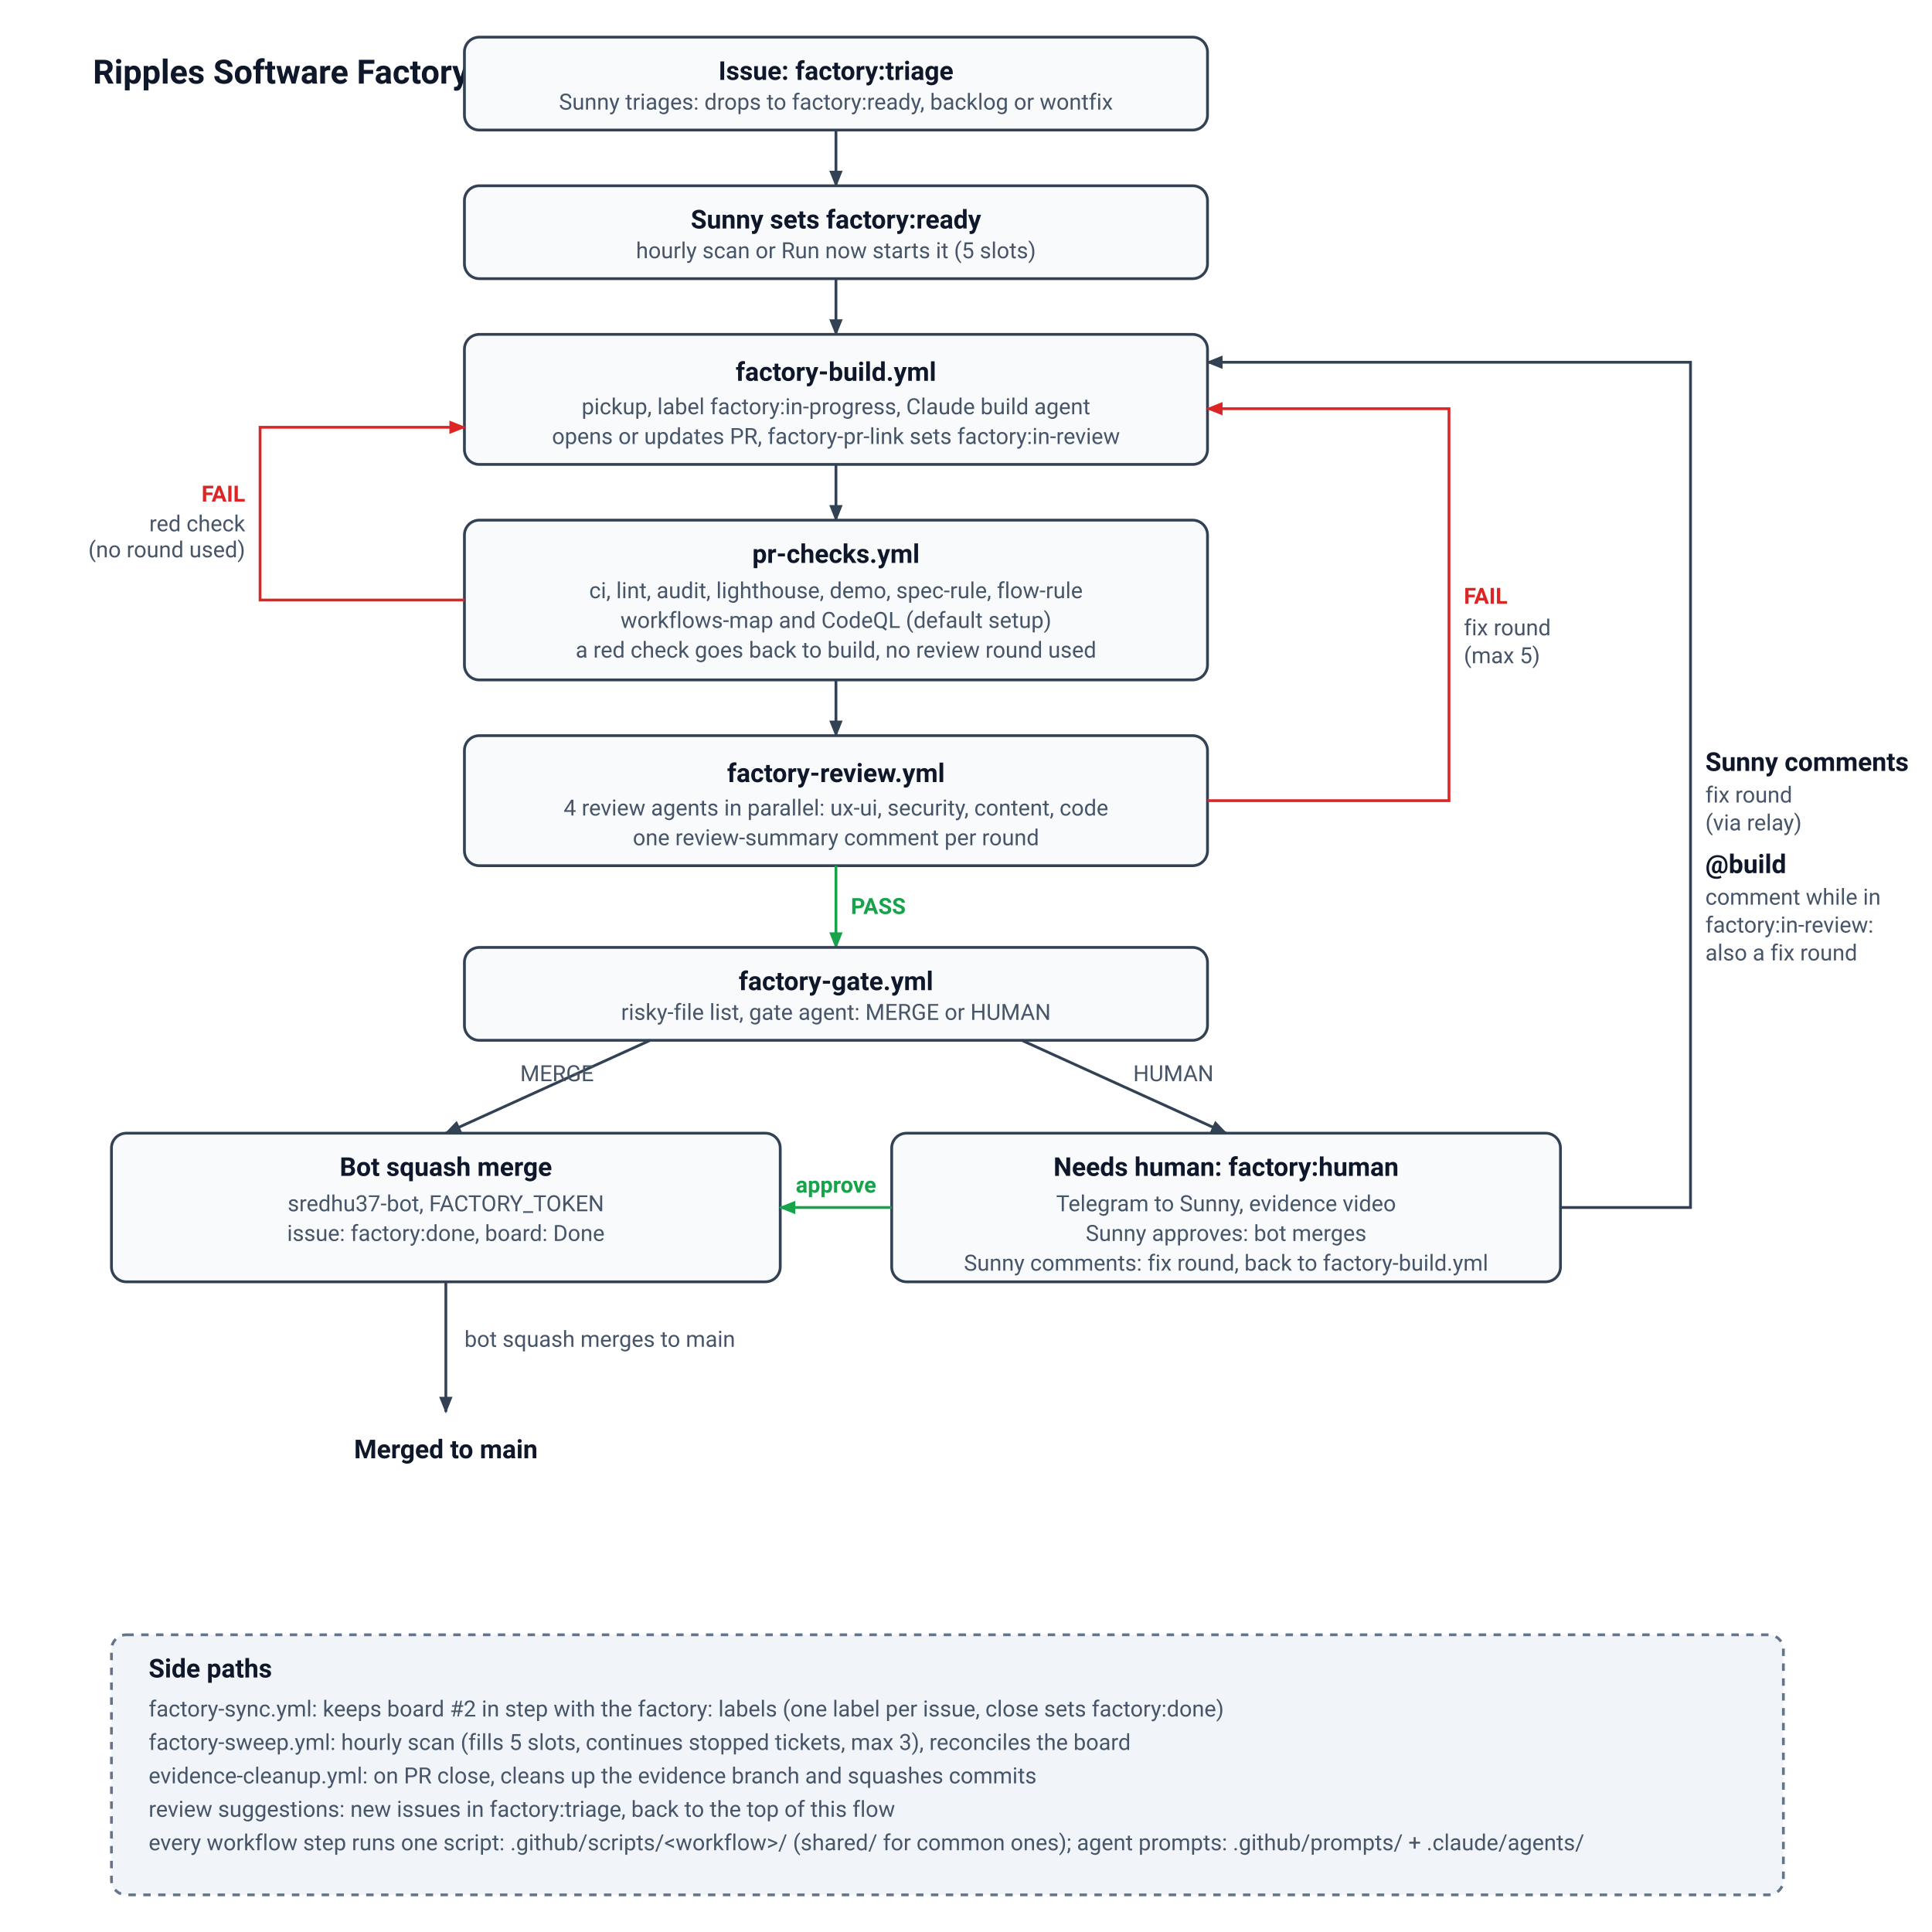
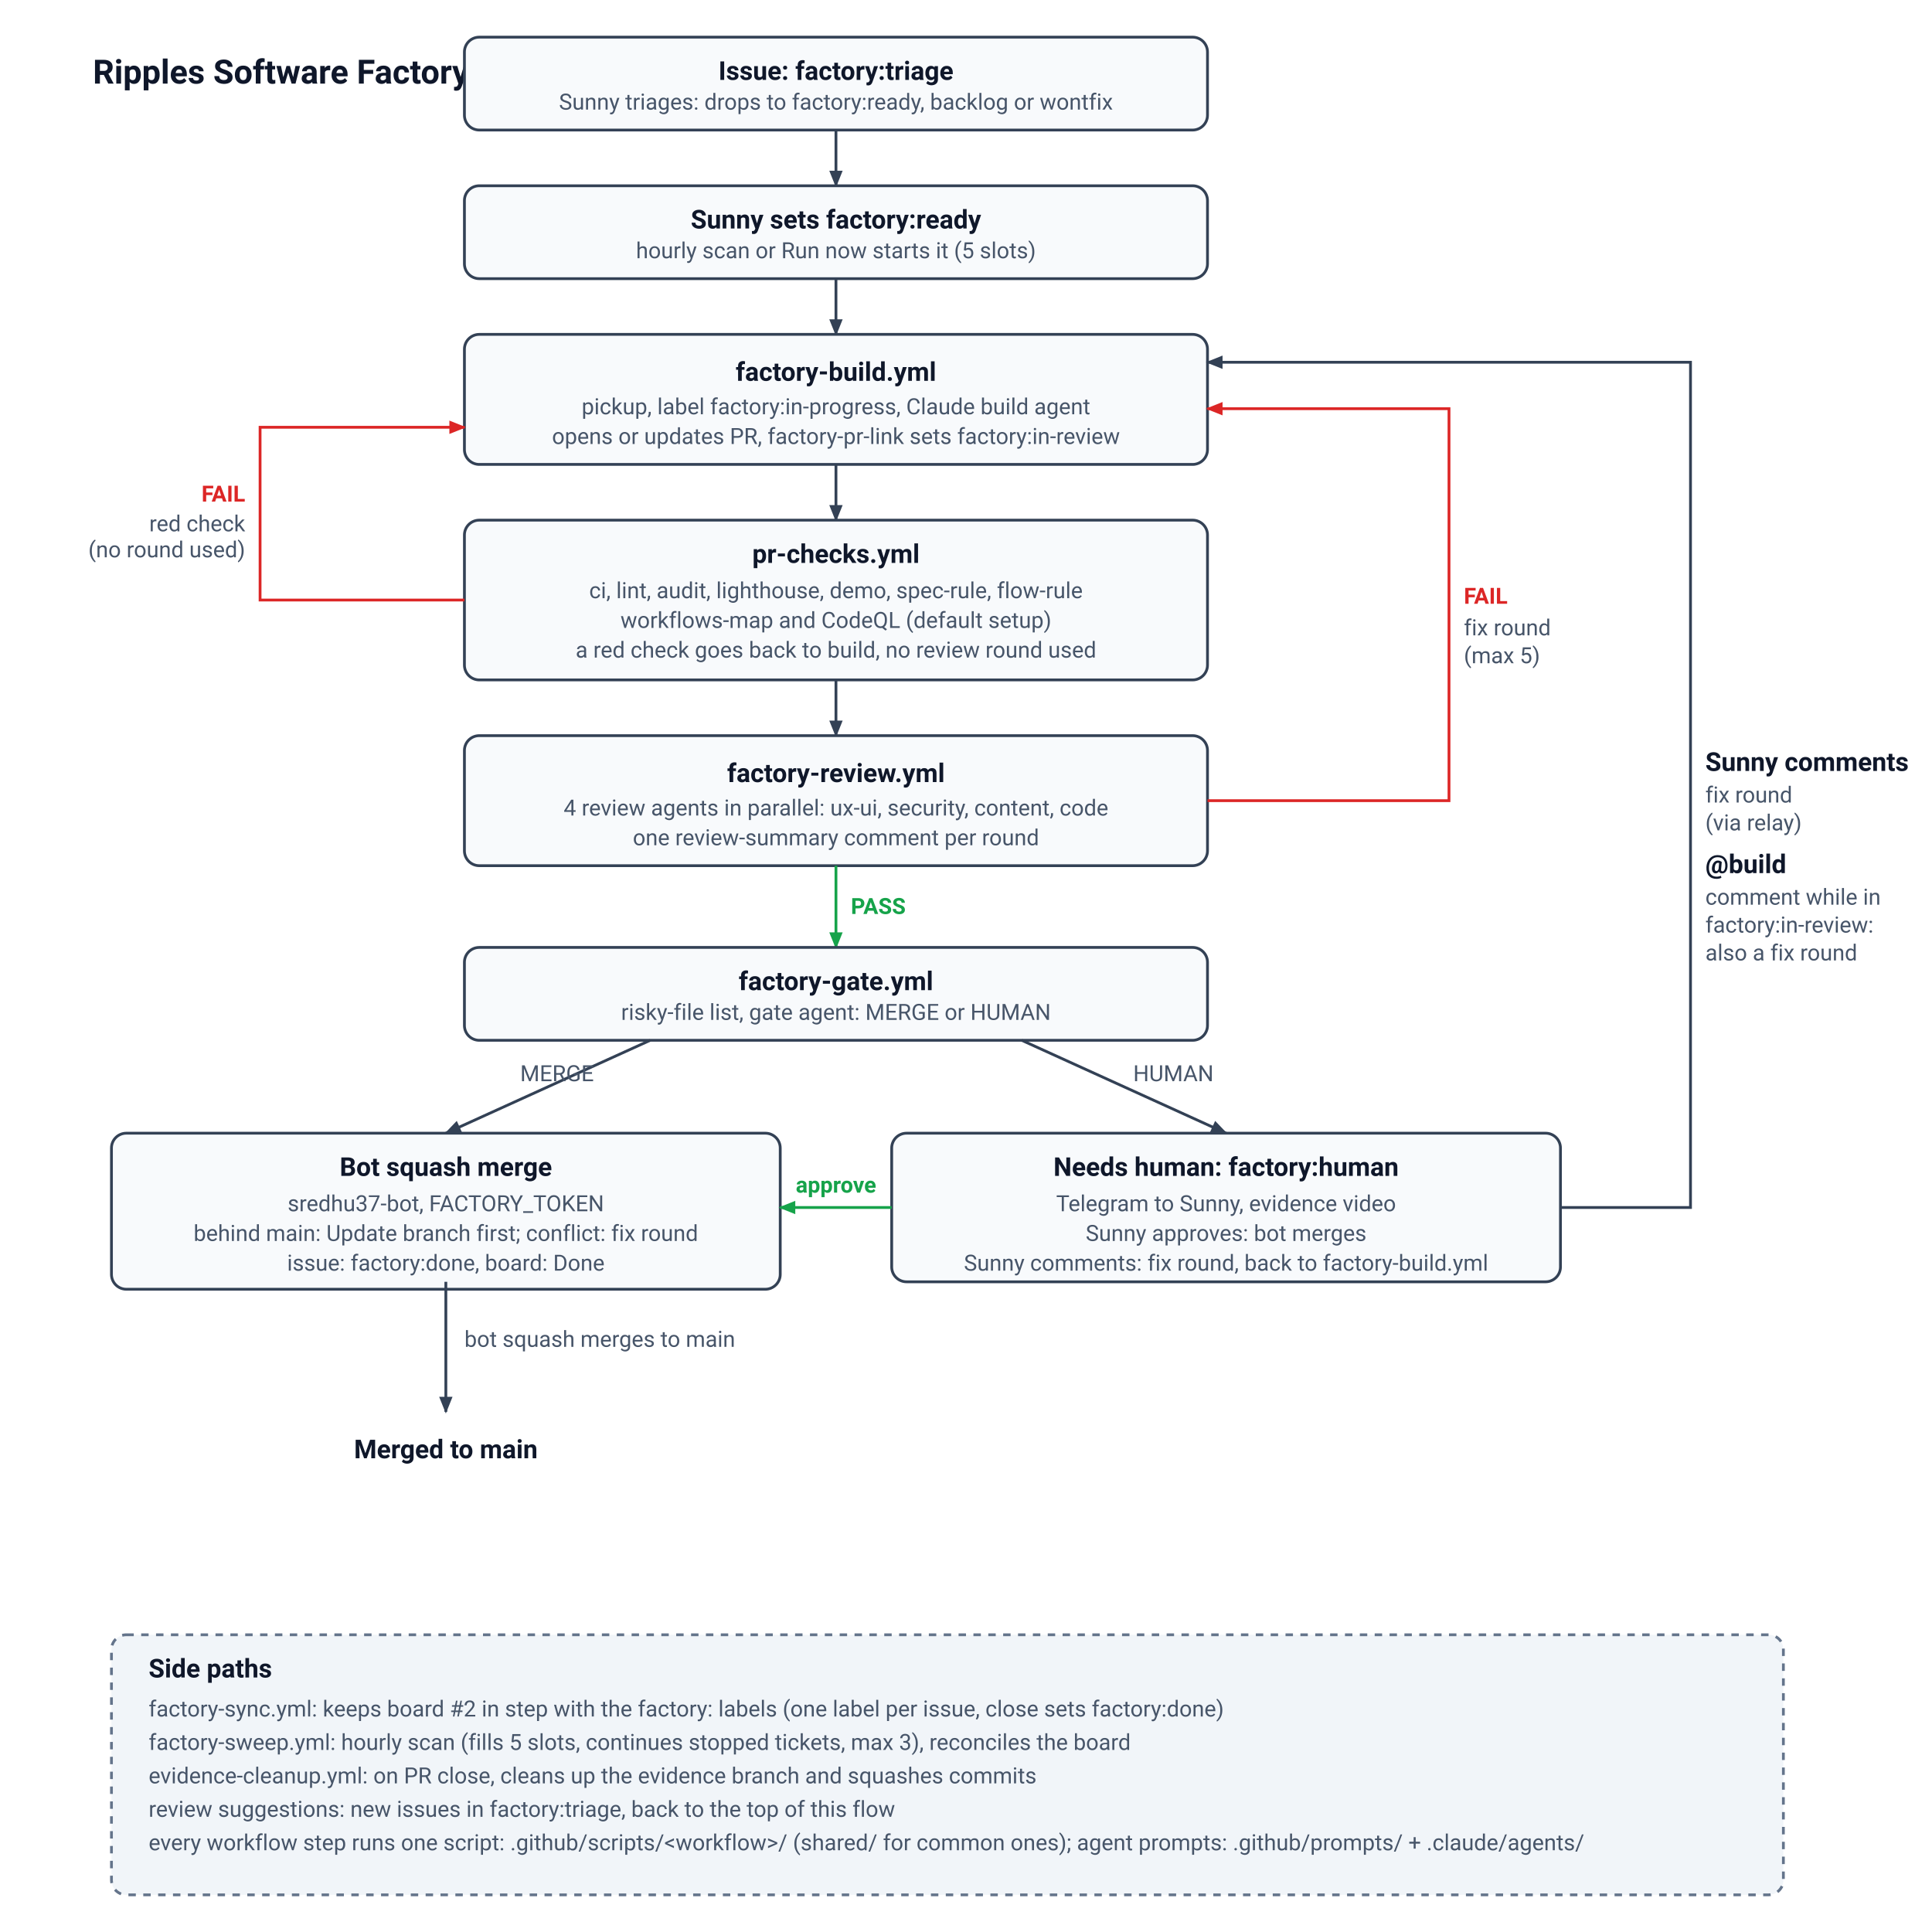
<svg xmlns="http://www.w3.org/2000/svg" viewBox="0 0 1040 1040" width="1040" height="1040">
  <defs>
    <style>
      .box { fill: #f8fafc; stroke: #334155; stroke-width: 1.5; }
      .side { fill: #f1f5f9; stroke: #64748b; stroke-width: 1.5; stroke-dasharray: 4 4; }
      .line { stroke: #334155; stroke-width: 1.5; fill: none; }
      .fail { stroke: #dc2626; stroke-width: 1.5; fill: none; }
      .pass { stroke: #16a34a; stroke-width: 1.5; fill: none; }
      text { font-family: -apple-system, BlinkMacSystemFont, "Segoe UI", Roboto, Helvetica, Arial, sans-serif; font-size: 13px; fill: #0f172a; }
      .head { font-weight: 600; font-size: 14px; }
      .title { font-weight: 700; font-size: 18px; }
      .small { font-size: 12px; fill: #475569; }
      .fail-text { font-size: 12px; fill: #dc2626; font-weight: 600; }
      .pass-text { font-size: 12px; fill: #16a34a; font-weight: 600; }
    </style>
    <marker id="a" viewBox="0 0 10 10" refX="9" refY="5" markerWidth="6" markerHeight="6" orient="auto-start-reverse">
      <path d="M 0 1 L 10 5 L 0 9 z" fill="#334155" />
    </marker>
    <marker id="af" viewBox="0 0 10 10" refX="9" refY="5" markerWidth="6" markerHeight="6" orient="auto-start-reverse">
      <path d="M 0 1 L 10 5 L 0 9 z" fill="#dc2626" />
    </marker>
    <marker id="ap" viewBox="0 0 10 10" refX="9" refY="5" markerWidth="6" markerHeight="6" orient="auto-start-reverse">
      <path d="M 0 1 L 10 5 L 0 9 z" fill="#16a34a" />
    </marker>
  </defs>
  <text x="50" y="45" class="title">Ripples Software Factory</text>
  <rect class="box" x="250" y="20" width="400" height="50" rx="8" />
  <text x="450" y="43" text-anchor="middle" class="head">Issue: factory:triage</text>
  <text x="450" y="59" text-anchor="middle" class="small">Sunny triages: drops to factory:ready, backlog or wontfix</text>
  <path class="line" d="M450 70 V100" marker-end="url(#a)" />
  <rect class="box" x="250" y="100" width="400" height="50" rx="8" />
  <text x="450" y="123" text-anchor="middle" class="head">Sunny sets factory:ready</text>
  <text x="450" y="139" text-anchor="middle" class="small">hourly scan or Run now starts it (5 slots)</text>
  <path class="line" d="M450 150 V180" marker-end="url(#a)" />
  <rect class="box" x="250" y="180" width="400" height="70" rx="8" />
  <text x="450" y="205" text-anchor="middle" class="head">factory-build.yml</text>
  <text x="450" y="223" text-anchor="middle" class="small">pickup, label factory:in-progress, Claude build agent</text>
  <text x="450" y="239" text-anchor="middle" class="small">opens or updates PR, factory-pr-link sets factory:in-review</text>
  <path class="line" d="M450 250 V280" marker-end="url(#a)" />
  <rect class="box" x="250" y="280" width="400" height="86" rx="8" />
  <text x="450" y="303" text-anchor="middle" class="head">pr-checks.yml</text>
  <text x="450" y="322" text-anchor="middle" class="small">ci, lint, audit, lighthouse, demo, spec-rule, flow-rule</text>
  <text x="450" y="338" text-anchor="middle" class="small">workflows-map and CodeQL (default setup)</text>
  <text x="450" y="354" text-anchor="middle" class="small">a red check goes back to build, no review round used</text>
  <path class="fail" d="M250 323 H140 V230 H250" marker-end="url(#af)" />
  <text x="132" y="270" text-anchor="end" class="fail-text">FAIL</text>
  <text x="132" y="286" text-anchor="end" class="small">red check</text>
  <text x="132" y="300" text-anchor="end" class="small">(no round used)</text>
  <path class="line" d="M450 366 V396" marker-end="url(#a)" />
  <rect class="box" x="250" y="396" width="400" height="70" rx="8" />
  <text x="450" y="421" text-anchor="middle" class="head">factory-review.yml</text>
  <text x="450" y="439" text-anchor="middle" class="small">4 review agents in parallel: ux-ui, security, content, code</text>
  <text x="450" y="455" text-anchor="middle" class="small">one review-summary comment per round</text>
  <path class="fail" d="M650 431 H780 V220 H650" marker-end="url(#af)" />
  <text x="788" y="325" class="fail-text">FAIL</text>
  <text x="788" y="342" class="small">fix round</text>
  <text x="788" y="357" class="small">(max 5)</text>
  <path class="pass" d="M450 466 V510" marker-end="url(#ap)" />
  <text x="458" y="492" class="pass-text">PASS</text>
  <rect class="box" x="250" y="510" width="400" height="50" rx="8" />
  <text x="450" y="533" text-anchor="middle" class="head">factory-gate.yml</text>
  <text x="450" y="549" text-anchor="middle" class="small">risky-file list, gate agent: MERGE or HUMAN</text>
  <path class="line" d="M350 560 L240 610" marker-end="url(#a)" />
  <text x="280" y="582" class="small">MERGE</text>
  <path class="line" d="M550 560 L660 610" marker-end="url(#a)" />
  <text x="610" y="582" class="small">HUMAN</text>
-   <rect class="box" x="60" y="610" width="360" height="80" rx="8" />
+   <rect class="box" x="60" y="610" width="360" height="84" rx="8" />
  <text x="240" y="633" text-anchor="middle" class="head">Bot squash merge</text>
  <text x="240" y="652" text-anchor="middle" class="small">sredhu37-bot, FACTORY_TOKEN</text>
-   <text x="240" y="668" text-anchor="middle" class="small">issue: factory:done, board: Done</text>
+   <text x="240" y="668" text-anchor="middle" class="small">behind main: Update branch first; conflict: fix round</text>
+   <text x="240" y="684" text-anchor="middle" class="small">issue: factory:done, board: Done</text>
  <rect class="box" x="480" y="610" width="360" height="80" rx="8" />
  <text x="660" y="633" text-anchor="middle" class="head">Needs human: factory:human</text>
  <text x="660" y="652" text-anchor="middle" class="small">Telegram to Sunny, evidence video</text>
  <text x="660" y="668" text-anchor="middle" class="small">Sunny approves: bot merges</text>
  <text x="660" y="684" text-anchor="middle" class="small">Sunny comments: fix round, back to factory-build.yml</text>
  <path class="pass" d="M480 650 H420" marker-end="url(#ap)" />
  <text x="450" y="642" text-anchor="middle" class="pass-text small">approve</text>
  <path class="line" d="M840 650 H910 V195 H650" marker-end="url(#a)" />
  <text x="918" y="415" class="head">Sunny comments</text>
  <text x="918" y="432" class="small">fix round</text>
  <text x="918" y="447" class="small">(via relay)</text>
  <text x="918" y="470" class="head">@build</text>
  <text x="918" y="487" class="small">comment while in</text>
  <text x="918" y="502" class="small">factory:in-review:</text>
  <text x="918" y="517" class="small">also a fix round</text>
  <path class="line" d="M240 690 V760" marker-end="url(#a)" />
  <text x="250" y="725" class="small">bot squash merges to main</text>
  <text x="240" y="785" text-anchor="middle" class="head">Merged to main</text>
  <rect class="side" x="60" y="880" width="900" height="140" rx="8" />
  <text x="80" y="903" class="head">Side paths</text>
  <text x="80" y="924" class="small">factory-sync.yml: keeps board #2 in step with the factory: labels (one label per issue, close sets factory:done)</text>
  <text x="80" y="942" class="small">factory-sweep.yml: hourly scan (fills 5 slots, continues stopped tickets, max 3), reconciles the board</text>
  <text x="80" y="960" class="small">evidence-cleanup.yml: on PR close, cleans up the evidence branch and squashes commits</text>
  <text x="80" y="978" class="small">review suggestions: new issues in factory:triage, back to the top of this flow</text>
  <text x="80" y="996" class="small">every workflow step runs one script: .github/scripts/&lt;workflow&gt;/ (shared/ for common ones); agent prompts: .github/prompts/ + .claude/agents/</text>
</svg>
